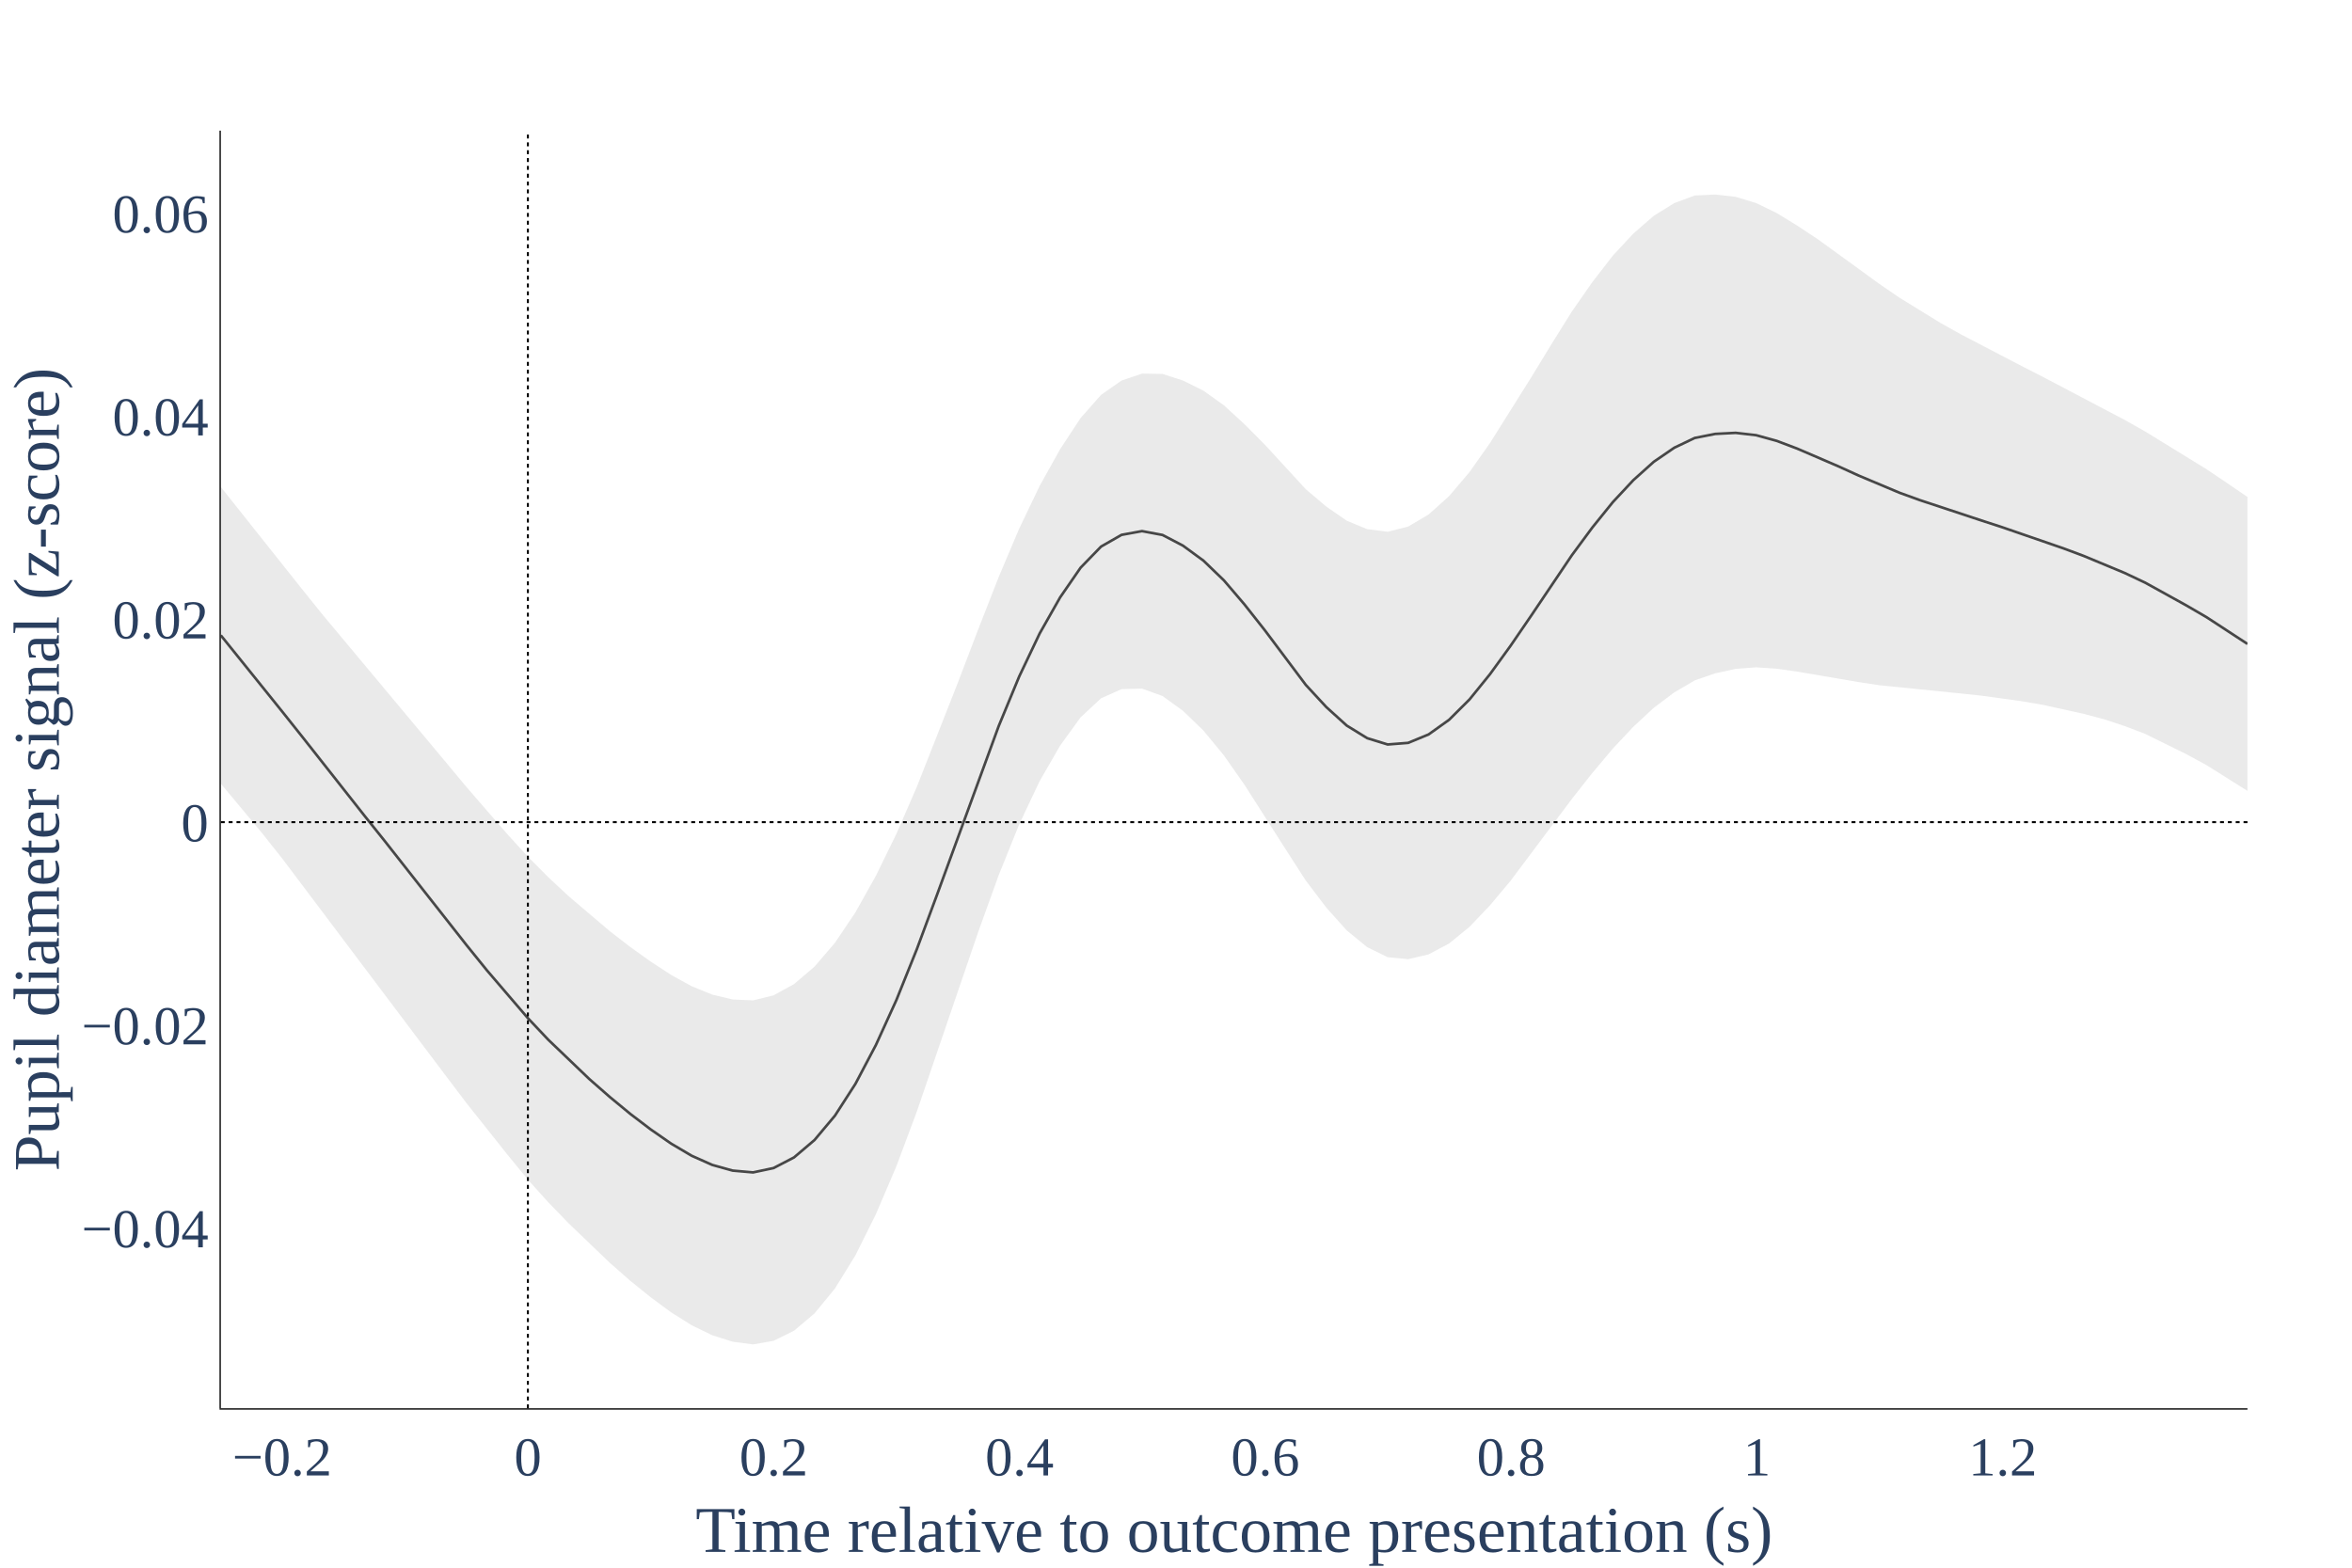
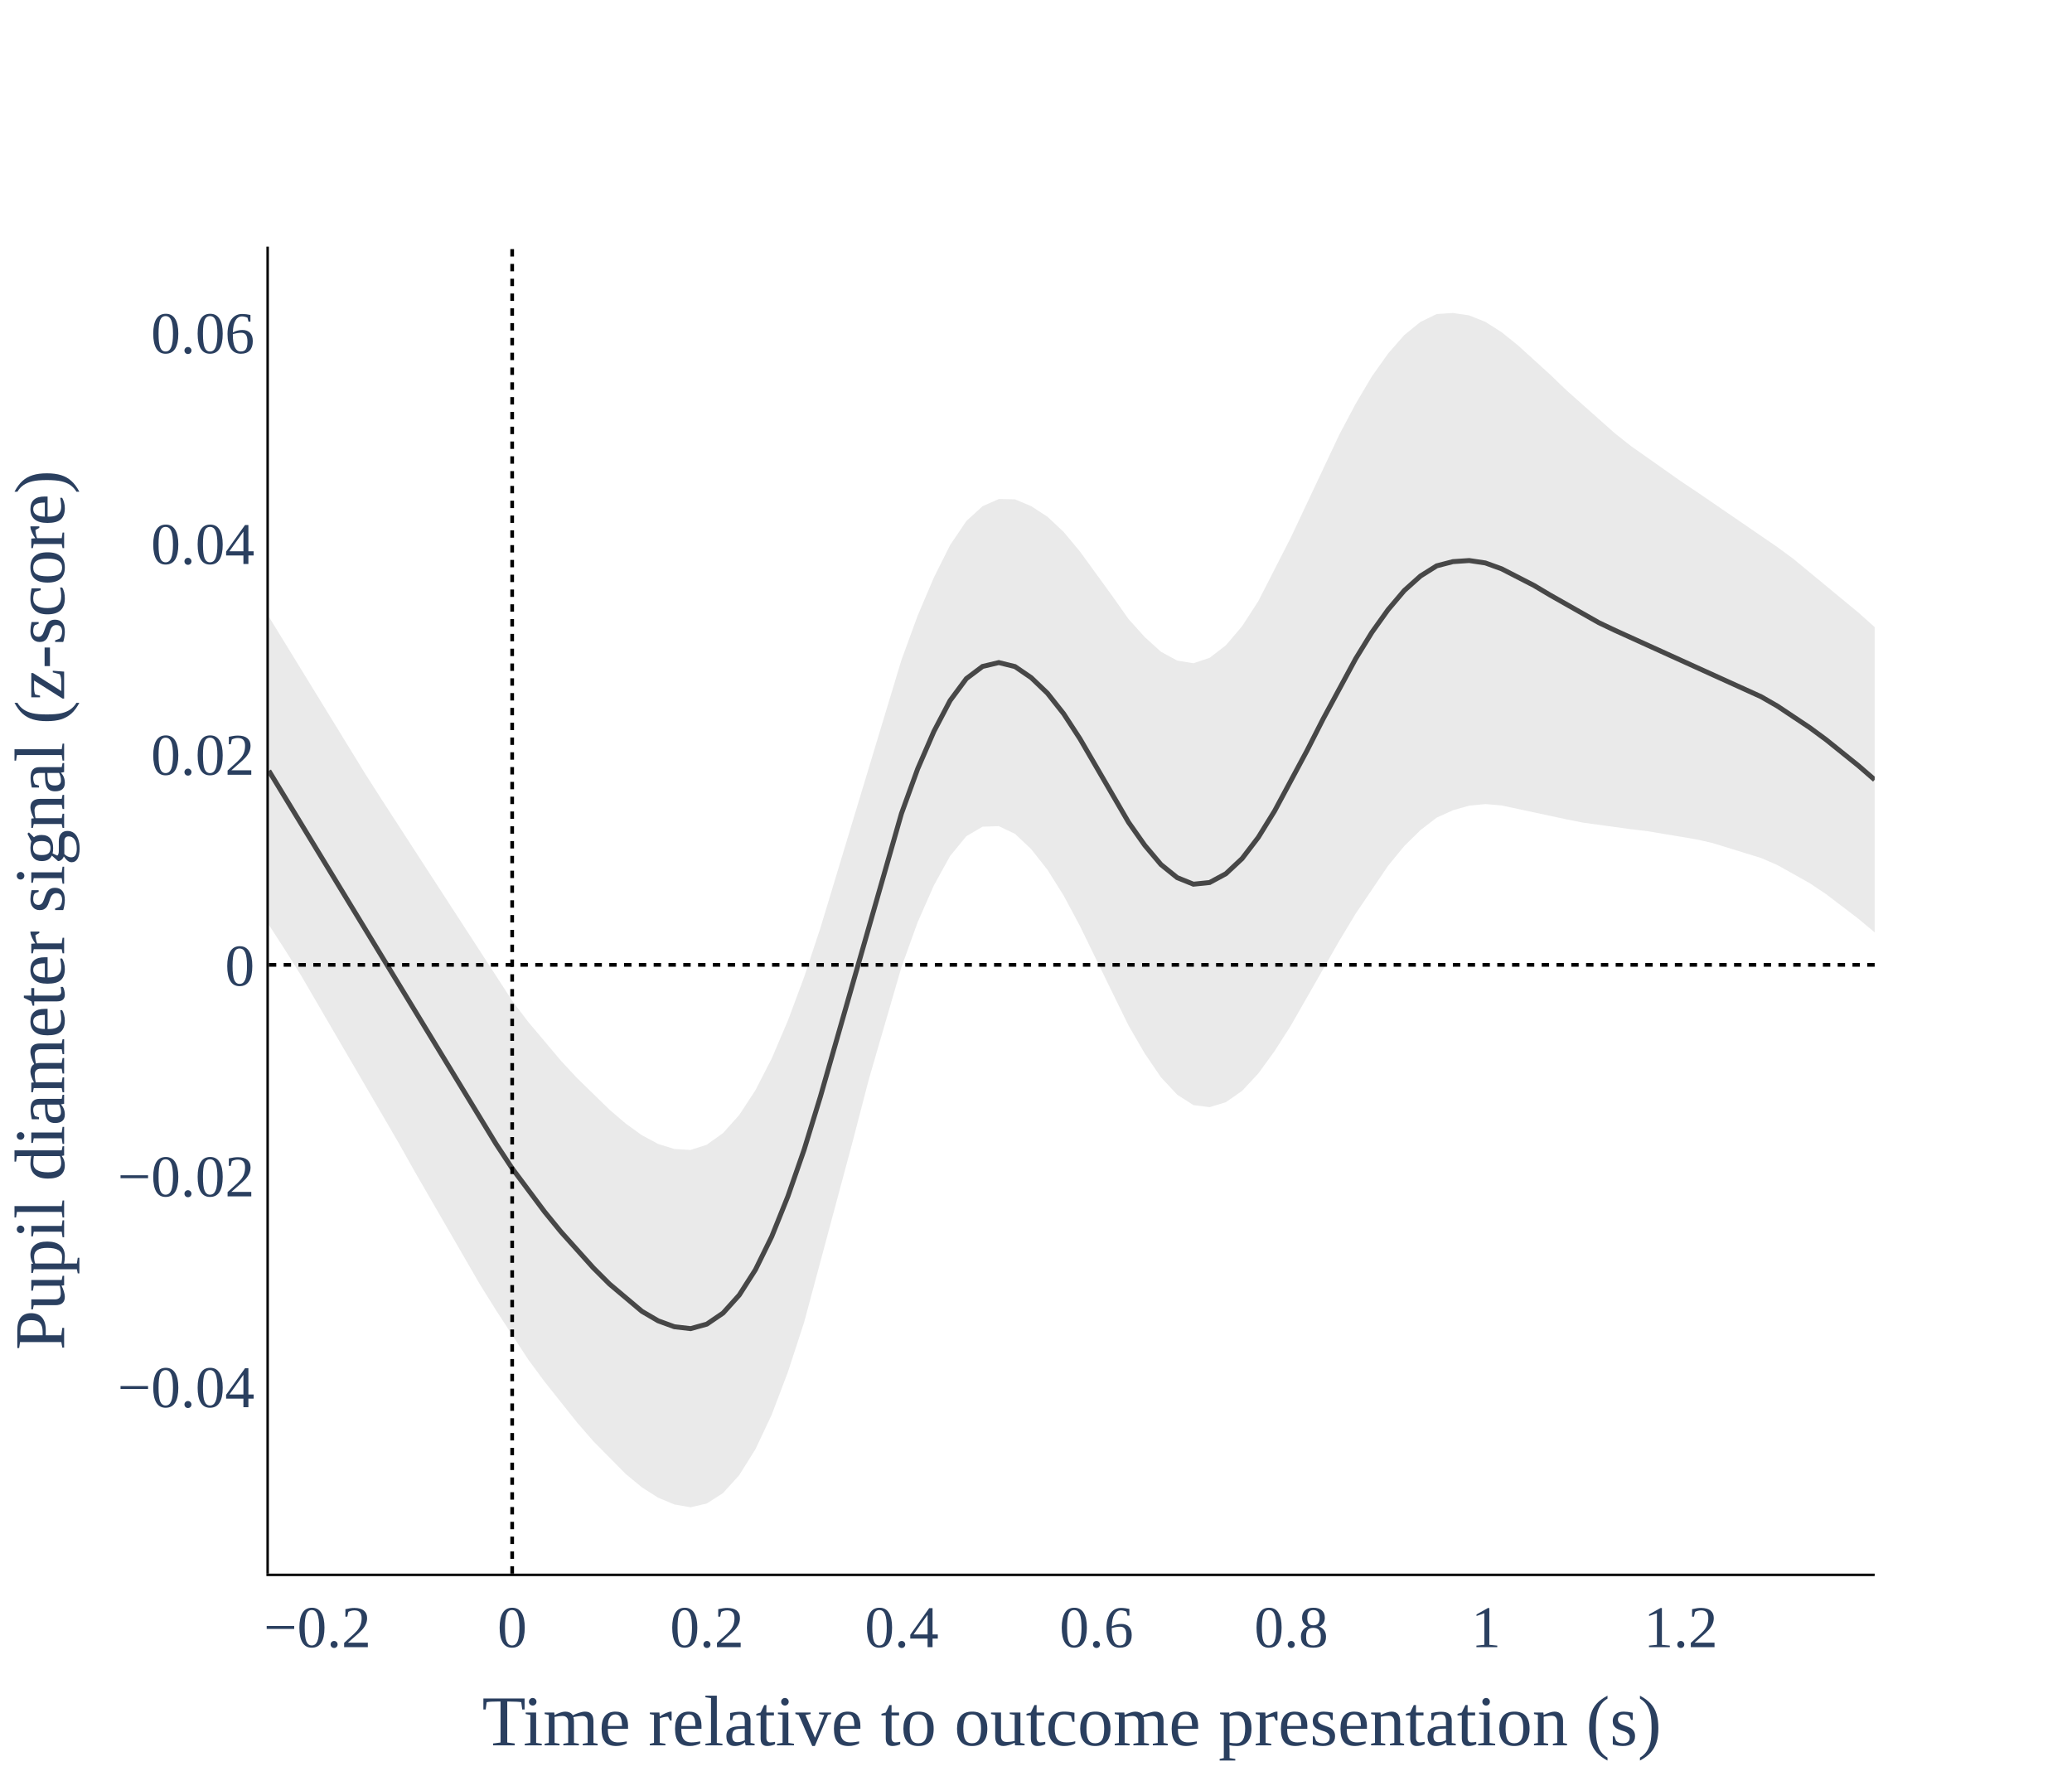
- <svg xmlns="http://www.w3.org/2000/svg" class="main-svg" width="1800" height="1200" style="" viewBox="0 0 1800 1200">
-   <rect x="0" y="0" width="1800" height="1200" style="fill: rgb(255, 255, 255); fill-opacity: 1;" />
-   <defs id="defs-8982ca">
+ <svg xmlns="http://www.w3.org/2000/svg" class="main-svg" width="2625" height="2250" style="" viewBox="0 0 840 720">
+   <rect x="0" y="0" width="840" height="720" style="fill: rgb(255, 255, 255); fill-opacity: 1;" />
+   <defs id="defs-e27d46">
    <g class="clips">
-       <clipPath id="clip8982caxyplot" class="plotclip">
-         <rect width="1551" height="978" />
+       <clipPath id="clipe27d46xyplot" class="plotclip">
+         <rect width="651" height="538" />
      </clipPath>
-       <clipPath class="axesclip" id="clip8982cax">
-         <rect x="169" y="0" width="1551" height="1200" />
+       <clipPath class="axesclip" id="clipe27d46x">
+         <rect x="109" y="0" width="651" height="720" />
      </clipPath>
-       <clipPath class="axesclip" id="clip8982cay">
-         <rect x="0" y="100" width="1800" height="978" />
+       <clipPath class="axesclip" id="clipe27d46y">
+         <rect x="0" y="100" width="840" height="538" />
      </clipPath>
-       <clipPath class="axesclip" id="clip8982caxy">
-         <rect x="169" y="100" width="1551" height="978" />
+       <clipPath class="axesclip" id="clipe27d46xy">
+         <rect x="109" y="100" width="651" height="538" />
      </clipPath>
    </g>
    <g class="gradients" />
    <g class="patterns" />
  </defs>
  <g class="bglayer">
-     <rect class="bg" x="169" y="100" width="1551" height="978" style="fill: rgb(255, 255, 255); fill-opacity: 1; stroke-width: 0;" />
+     <rect class="bg" x="109" y="100" width="651" height="538" style="fill: rgb(255, 255, 255); fill-opacity: 1; stroke-width: 0;" />
  </g>
  <g class="layer-below">
    <g class="imagelayer" />
    <g class="shapelayer" />
  </g>
  <g class="cartesianlayer">
    <g class="subplot xy">
      <g class="layer-subplot">
        <g class="shapelayer" />
        <g class="imagelayer" />
      </g>
      <g class="minor-gridlayer">
        <g class="x" />
        <g class="y" />
      </g>
      <g class="gridlayer">
        <g class="x">
-           <path class="xgrid crisp" transform="translate(215.88,0)" d="M0,100v978" style="stroke: rgb(255, 255, 255); stroke-opacity: 1; stroke-width: 1px;" />
-           <path class="xgrid crisp" transform="translate(592.12,0)" d="M0,100v978" style="stroke: rgb(255, 255, 255); stroke-opacity: 1; stroke-width: 1px;" />
-           <path class="xgrid crisp" transform="translate(780.24,0)" d="M0,100v978" style="stroke: rgb(255, 255, 255); stroke-opacity: 1; stroke-width: 1px;" />
-           <path class="xgrid crisp" transform="translate(968.36,0)" d="M0,100v978" style="stroke: rgb(255, 255, 255); stroke-opacity: 1; stroke-width: 1px;" />
-           <path class="xgrid crisp" transform="translate(1156.48,0)" d="M0,100v978" style="stroke: rgb(255, 255, 255); stroke-opacity: 1; stroke-width: 1px;" />
-           <path class="xgrid crisp" transform="translate(1344.6,0)" d="M0,100v978" style="stroke: rgb(255, 255, 255); stroke-opacity: 1; stroke-width: 1px;" />
-           <path class="xgrid crisp" transform="translate(1532.73,0)" d="M0,100v978" style="stroke: rgb(255, 255, 255); stroke-opacity: 1; stroke-width: 1px;" />
+           <path class="xgrid crisp" transform="translate(128.68,0)" d="M0,100v538" style="stroke: rgb(255, 255, 255); stroke-opacity: 1; stroke-width: 1px;" />
+           <path class="xgrid crisp" transform="translate(286.6,0)" d="M0,100v538" style="stroke: rgb(255, 255, 255); stroke-opacity: 1; stroke-width: 1px;" />
+           <path class="xgrid crisp" transform="translate(365.56,0)" d="M0,100v538" style="stroke: rgb(255, 255, 255); stroke-opacity: 1; stroke-width: 1px;" />
+           <path class="xgrid crisp" transform="translate(444.52,0)" d="M0,100v538" style="stroke: rgb(255, 255, 255); stroke-opacity: 1; stroke-width: 1px;" />
+           <path class="xgrid crisp" transform="translate(523.48,0)" d="M0,100v538" style="stroke: rgb(255, 255, 255); stroke-opacity: 1; stroke-width: 1px;" />
+           <path class="xgrid crisp" transform="translate(602.44,0)" d="M0,100v538" style="stroke: rgb(255, 255, 255); stroke-opacity: 1; stroke-width: 1px;" />
+           <path class="xgrid crisp" transform="translate(681.4,0)" d="M0,100v538" style="stroke: rgb(255, 255, 255); stroke-opacity: 1; stroke-width: 1px;" />
        </g>
        <g class="y">
-           <path class="ygrid crisp" transform="translate(0,940.05)" d="M169,0h1551" style="stroke: rgb(255, 255, 255); stroke-opacity: 1; stroke-width: 1px;" />
-           <path class="ygrid crisp" transform="translate(0,784.69)" d="M169,0h1551" style="stroke: rgb(255, 255, 255); stroke-opacity: 1; stroke-width: 1px;" />
-           <path class="ygrid crisp" transform="translate(0,473.97)" d="M169,0h1551" style="stroke: rgb(255, 255, 255); stroke-opacity: 1; stroke-width: 1px;" />
-           <path class="ygrid crisp" transform="translate(0,318.61)" d="M169,0h1551" style="stroke: rgb(255, 255, 255); stroke-opacity: 1; stroke-width: 1px;" />
-           <path class="ygrid crisp" transform="translate(0,163.25)" d="M169,0h1551" style="stroke: rgb(255, 255, 255); stroke-opacity: 1; stroke-width: 1px;" />
+           <path class="ygrid crisp" transform="translate(0,562.12)" d="M109,0h651" style="stroke: rgb(255, 255, 255); stroke-opacity: 1; stroke-width: 1px;" />
+           <path class="ygrid crisp" transform="translate(0,476.65)" d="M109,0h651" style="stroke: rgb(255, 255, 255); stroke-opacity: 1; stroke-width: 1px;" />
+           <path class="ygrid crisp" transform="translate(0,305.72)" d="M109,0h651" style="stroke: rgb(255, 255, 255); stroke-opacity: 1; stroke-width: 1px;" />
+           <path class="ygrid crisp" transform="translate(0,220.26)" d="M109,0h651" style="stroke: rgb(255, 255, 255); stroke-opacity: 1; stroke-width: 1px;" />
+           <path class="ygrid crisp" transform="translate(0,134.79)" d="M109,0h651" style="stroke: rgb(255, 255, 255); stroke-opacity: 1; stroke-width: 1px;" />
        </g>
      </g>
      <g class="zerolinelayer">
-         <path class="xzl zl crisp" transform="translate(404,0)" d="M0,100v978" style="stroke: rgb(255, 255, 255); stroke-opacity: 1; stroke-width: 2px;" />
-         <path class="yzl zl crisp" transform="translate(0,629.33)" d="M169,0h1551" style="stroke: rgb(255, 255, 255); stroke-opacity: 1; stroke-width: 2px;" />
+         <path class="xzl zl crisp" transform="translate(207.64,0)" d="M0,100v538" style="stroke: rgb(255, 255, 255); stroke-opacity: 1; stroke-width: 2px;" />
+         <path class="yzl zl crisp" transform="translate(0,391.19)" d="M109,0h651" style="stroke: rgb(255, 255, 255); stroke-opacity: 1; stroke-width: 2px;" />
      </g>
      <g class="layer-between">
        <g class="shapelayer" />
        <g class="imagelayer" />
      </g>
      <path class="xlines-below" />
      <path class="ylines-below" />
      <g class="overlines-below" />
      <g class="xaxislayer-below" />
      <g class="yaxislayer-below" />
      <g class="overaxes-below" />
      <g class="overplot">
-         <g class="xy" transform="translate(169,100)" clip-path="url(#clip8982caxyplot)">
+         <g class="xy" transform="translate(109,100)" clip-path="url(#clipe27d46xyplot)">
          <g class="scatterlayer mlayer">
-             <g class="trace scatter tracee3dfab" style="stroke-miterlimit: 2; opacity: 1;">
+             <g class="trace scatter trace56a081" style="stroke-miterlimit: 2; opacity: 1;">
              <g class="fills" />
              <g class="errorbars" />
              <g class="lines">
-                 <path class="js-line" d="M0,386.31L47,444.71L62.67,464.41L109.67,524.07L125.33,543.64L188,623.4L203.67,642.79L235,679.36L250.67,695.95L282,725.95L297.67,739.69L313.33,752.61L329,764.54L344.67,775.42L360.33,784.67L376,791.67L391.67,796.04L407.33,797.43L423,794.1L438.67,785.96L454.33,772.67L470,753.98L485.67,729.63L501.33,699.9L517,665.52L532.67,626.53L548.33,584.31L595.33,455.74L611,417.83L626.67,384.88L642.33,357.26L658,334.53L673.67,318.37L689.33,309.41L705,306.55L720.67,309.49L736.33,317.67L752,329.15L767.67,344.25L783.33,362.6L799,382.47L830.33,424.26L846,441.21L861.67,455.4L877.33,465.04L893,469.87L908.67,468.64L924.33,462.17L940,450.98L955.67,435.35L971.33,416.01L987,394.39L1002.67,371.49L1034,324.95L1049.67,303.74L1065.33,284.33L1081,267.55L1096.67,253.46L1112.33,242.73L1128,235.24L1143.67,232.14L1159.33,231.33L1175,233.13L1190.67,237.45L1206.33,243.36L1237.67,256.84L1253.33,263.98L1284.67,277.17L1300.33,282.85L1347.33,298.39L1363,303.48L1410,319.69L1425.67,325.54L1457,338.58L1472.67,345.99L1504,363.31L1519.67,372.43L1551,392.9" style="vector-effect: none; fill: none; stroke: rgb(0, 0, 0); stroke-opacity: 0.8; stroke-width: 2px; opacity: 1;" />
+                 <path class="js-line" d="M0,212.51L32.88,266.55L39.45,277.34L92.06,363.73L98.64,373.71L111.79,391.31L118.36,399.35L131.52,414.02L138.09,420.58L151.24,431.65L157.82,435.5L164.39,437.9L170.97,438.67L177.55,436.84L184.12,432.36L190.7,425.05L197.27,414.76L203.85,401.37L210.42,385.02L217,366.11L223.58,344.65L256.45,229.85L263.03,211.72L269.61,196.53L276.18,184.02L282.76,175.14L289.33,170.2L295.91,168.63L302.48,170.25L309.06,174.75L315.64,181.06L322.21,189.37L328.79,199.47L348.52,233.38L355.09,242.71L361.67,250.52L368.24,255.82L374.82,258.48L381.39,257.8L387.97,254.24L394.55,248.09L401.12,239.49L407.7,228.85L420.85,204.36L427.42,191.45L440.58,167.09L447.15,156.41L453.73,147.18L460.3,139.43L466.88,133.53L473.45,129.41L480.03,127.7L486.61,127.26L493.18,128.24L499.76,130.62L512.91,137.38L519.48,141.29L539.21,152.47L545.79,155.6L604.97,182.47L611.55,186.25L624.7,195.02L631.27,199.86L644.42,210.44L651,216.14" style="vector-effect: none; fill: none; stroke: rgb(0, 0, 0); stroke-opacity: 0.8; stroke-width: 2px; opacity: 1;" />
              </g>
              <g class="points" />
              <g class="text" />
            </g>
-             <g class="trace scatter trace95e91d" style="stroke-miterlimit: 2; opacity: 1;">
+             <g class="trace scatter trace14bcf4" style="stroke-miterlimit: 2; opacity: 1;">
              <g class="fills">
                <g>
-                   <path class="js-fill" d="M0,272.77L62.67,351.6L78.33,371.05L172.33,483.59L188,502.43L219.33,538.59L235,555.75L250.67,571.53L266.33,586.13L297.67,612.76L313.33,624.87L329,636.06L344.67,646.29L360.33,654.92L376,661.31L391.67,665.04L407.33,665.75L423,661.88L438.67,653.3L454.33,639.95L470,621.67L485.67,598.36L501.33,570.39L517,538.32L532.67,502.24L564,422.72L579.67,381.64L595.33,341.63L611,304.64L626.67,271.91L642.33,243.81L658,219.98L673.67,202.24L689.33,191.3L705,185.99L720.67,186.22L736.33,191.28L752,199.05L767.67,210.25L783.33,224.62L799,240.38L830.33,274.48L846,287.75L861.67,298.59L877.33,305.06L893,307.05L908.67,303.06L924.33,293.81L940,279.76L955.67,261.29L971.33,239.07L1002.67,189.15L1018.33,163.48L1034,138.4L1049.67,115.87L1065.33,95.67L1081,78.8L1096.67,65.16L1112.33,55.47L1128,49.66L1143.67,48.9L1159.33,50.67L1175,55.44L1190.67,63.04L1206.33,72.65L1222,83L1237.67,94.36L1269,117.13L1284.67,127.86L1316,147.16L1331.67,155.92L1378.67,180.44L1394.33,188.43L1457,221.41L1472.67,230.24L1519.67,259.18L1535.33,269.71L1551,280.41L1551,505.4L1519.67,485.68L1504,477.17L1472.67,461.74L1457,455.75L1441.33,450.59L1425.67,446.42L1394.33,439.52L1378.67,436.82L1347.33,432.49L1331.67,430.83L1269,424.48L1253.33,422.09L1206.33,414.08L1190.67,411.85L1175,410.81L1159.33,412L1143.67,415.38L1128,420.82L1112.33,429.99L1096.67,441.76L1081,456.3L1065.33,472.99L1049.67,491.62L1034,511.49L987,574.26L971.33,592.95L955.67,609.4L940,622.21L924.33,630.53L908.67,634.21L893,632.69L877.33,625.02L861.67,612.21L846,594.68L830.33,574.03L814.67,549.69L783.33,500.59L767.67,478.25L752,459.24L736.33,444.07L720.67,432.76L705,427.1L689.33,427.51L673.67,434.5L658,449.07L642.33,470.71L626.67,497.85L611,531.02L595.33,569.85L579.67,613.24L532.67,750.82L517,792.73L501.33,829.41L485.67,860.9L470,886.28L454.33,905.39L438.67,918.61L423,926.33L407.33,929.1L391.67,927.03L376,922.03L360.33,914.42L344.67,904.56L329,893.02L313.33,880.36L297.67,866.61L266.33,836.55L250.67,820.37L235,802.96L219.33,783.8L188,744.37L172.33,723.66L47,557.17L31.33,537.44L0,499.85Z" style="fill: rgb(150, 150, 150); fill-opacity: 0.2; stroke-width: 0;" />
+                   <path class="js-fill" d="M0,150.05L39.45,214.35L46.03,224.62L98.64,305.72L105.21,314.4L118.36,329.99L124.94,337.08L138.09,349.9L144.67,355.53L151.24,360.27L157.82,363.79L164.39,365.84L170.97,366.23L177.55,364.1L184.12,359.38L190.7,352.04L197.27,341.98L203.85,329.16L210.42,313.77L217,296.13L223.58,276.28L256.45,167.58L263.03,149.58L269.61,134.12L276.18,121.01L282.76,111.25L289.33,105.24L295.91,102.32L302.48,102.44L309.06,105.22L315.64,109.5L322.21,115.66L328.79,123.56L341.94,141.66L348.52,150.99L355.09,158.29L361.67,164.25L368.24,167.82L374.82,168.91L381.39,166.71L387.97,161.62L394.55,153.89L401.12,143.74L414.27,118.01L420.85,104.05L434,76.14L440.58,63.74L447.15,52.63L453.73,43.35L460.3,35.85L466.88,30.51L473.45,27.32L480.03,26.9L486.61,27.87L493.18,30.5L499.76,34.68L506.33,39.97L519.48,51.91L526.06,58.24L545.79,75.78L552.36,80.96L572.09,94.87L578.67,99.26L611.55,121.8L618.12,126.65L644.42,148.37L651,154.25L651,278.02L644.42,272.51L631.27,262.49L624.7,258.09L611.55,250.71L604.97,247.87L585.24,241.78L578.67,240.3L558.94,237L552.36,236.21L532.64,233.51L526.06,232.19L499.76,226.56L493.18,225.99L486.61,226.64L480.03,228.5L473.45,231.49L466.88,236.54L460.3,243.01L453.73,251.01L440.58,270.44L434,281.37L414.27,315.9L407.7,326.18L401.12,335.23L394.55,342.28L387.97,346.86L381.39,348.88L374.82,348.04L368.24,343.82L361.67,336.78L355.09,327.13L348.52,315.78L341.94,302.38L328.79,275.38L322.21,263.09L315.64,252.63L309.06,244.28L302.48,238.06L295.91,234.95L289.33,235.17L282.76,239.02L276.18,247.04L269.61,258.94L263.03,273.87L256.45,292.12L243.3,337.34L236.73,362.59L217,436.08L210.42,456.26L203.85,473.58L197.27,487.55L190.7,498.06L184.12,505.33L177.55,509.57L170.97,511.1L164.39,509.96L157.82,507.21L151.24,503.02L144.67,497.6L131.52,484.29L124.94,476.72L111.79,460.19L105.21,451.29L92.06,431.17L85.48,420.6L59.18,375.08L52.61,363.38L13.15,295.65L6.58,285.15L0,274.97Z" style="fill: rgb(150, 150, 150); fill-opacity: 0.2; stroke-width: 0;" />
                </g>
              </g>
              <g class="errorbars" />
              <g class="lines">
-                 <path class="js-line" d="M0,272.77L62.67,351.6L78.33,371.05L172.33,483.59L188,502.43L219.33,538.59L235,555.75L250.67,571.53L266.33,586.13L297.67,612.76L313.33,624.87L329,636.06L344.67,646.29L360.33,654.92L376,661.31L391.67,665.04L407.33,665.75L423,661.88L438.67,653.3L454.33,639.95L470,621.67L485.67,598.36L501.33,570.39L517,538.32L532.67,502.24L564,422.72L579.67,381.64L595.33,341.63L611,304.64L626.67,271.91L642.33,243.81L658,219.98L673.67,202.24L689.33,191.3L705,185.99L720.67,186.22L736.33,191.28L752,199.05L767.67,210.25L783.33,224.62L799,240.38L830.33,274.48L846,287.75L861.67,298.59L877.33,305.06L893,307.05L908.67,303.06L924.33,293.81L940,279.76L955.67,261.29L971.33,239.07L1002.67,189.15L1018.33,163.48L1034,138.4L1049.67,115.87L1065.33,95.67L1081,78.8L1096.67,65.16L1112.33,55.47L1128,49.66L1143.67,48.9L1159.33,50.67L1175,55.44L1190.67,63.04L1206.33,72.65L1222,83L1237.67,94.36L1269,117.13L1284.67,127.86L1316,147.16L1331.67,155.92L1378.67,180.44L1394.33,188.43L1457,221.41L1472.67,230.24L1519.67,259.18L1535.33,269.71L1551,280.41L1551,505.4L1519.67,485.68L1504,477.17L1472.67,461.74L1457,455.75L1441.33,450.59L1425.67,446.42L1394.33,439.52L1378.67,436.82L1347.33,432.49L1331.67,430.83L1269,424.48L1253.33,422.09L1206.33,414.08L1190.67,411.85L1175,410.81L1159.33,412L1143.67,415.38L1128,420.82L1112.33,429.99L1096.67,441.76L1081,456.3L1065.33,472.99L1049.67,491.62L1034,511.49L987,574.26L971.33,592.95L955.67,609.4L940,622.21L924.33,630.53L908.67,634.21L893,632.69L877.33,625.02L861.67,612.21L846,594.68L830.33,574.03L814.67,549.69L783.33,500.59L767.67,478.25L752,459.24L736.33,444.07L720.67,432.76L705,427.1L689.33,427.51L673.67,434.5L658,449.07L642.33,470.71L626.67,497.85L611,531.02L595.33,569.85L579.67,613.24L532.67,750.82L517,792.73L501.33,829.41L485.67,860.9L470,886.28L454.33,905.39L438.67,918.61L423,926.33L407.33,929.1L391.67,927.03L376,922.03L360.33,914.42L344.67,904.56L329,893.02L313.33,880.36L297.67,866.61L266.33,836.55L250.67,820.37L235,802.96L219.33,783.8L188,744.37L172.33,723.66L47,557.17L31.33,537.44L0,499.85" style="vector-effect: none; fill: none; stroke: rgb(255, 255, 255); stroke-opacity: 0; stroke-width: 2px; opacity: 1;" />
+                 <path class="js-line" d="M0,150.05L39.45,214.35L46.03,224.62L98.64,305.72L105.21,314.4L118.36,329.99L124.94,337.08L138.09,349.9L144.67,355.53L151.24,360.27L157.82,363.79L164.39,365.84L170.97,366.23L177.55,364.1L184.12,359.38L190.7,352.04L197.27,341.98L203.85,329.16L210.42,313.77L217,296.13L223.58,276.28L256.45,167.58L263.03,149.58L269.61,134.12L276.18,121.01L282.76,111.25L289.33,105.24L295.91,102.32L302.48,102.44L309.06,105.22L315.64,109.5L322.21,115.66L328.79,123.56L341.94,141.66L348.52,150.99L355.09,158.29L361.67,164.25L368.24,167.82L374.82,168.91L381.39,166.71L387.97,161.62L394.55,153.89L401.12,143.74L414.27,118.01L420.85,104.05L434,76.14L440.58,63.74L447.15,52.63L453.73,43.35L460.3,35.85L466.88,30.51L473.45,27.32L480.03,26.9L486.61,27.87L493.18,30.5L499.76,34.68L506.33,39.97L519.48,51.91L526.06,58.24L545.79,75.78L552.36,80.96L572.09,94.87L578.67,99.26L611.55,121.8L618.12,126.65L644.42,148.37L651,154.25L651,278.02L644.42,272.51L631.27,262.49L624.7,258.09L611.55,250.71L604.97,247.87L585.24,241.78L578.67,240.3L558.94,237L552.36,236.21L532.64,233.51L526.06,232.19L499.76,226.56L493.18,225.99L486.61,226.64L480.03,228.5L473.45,231.49L466.88,236.54L460.3,243.01L453.73,251.01L440.58,270.44L434,281.37L414.27,315.9L407.7,326.18L401.12,335.23L394.55,342.28L387.97,346.86L381.39,348.88L374.82,348.04L368.24,343.82L361.67,336.78L355.09,327.13L348.52,315.78L341.94,302.38L328.79,275.38L322.21,263.09L315.64,252.63L309.06,244.28L302.48,238.06L295.91,234.95L289.33,235.17L282.76,239.02L276.18,247.04L269.61,258.94L263.03,273.87L256.45,292.12L243.3,337.34L236.73,362.59L217,436.08L210.42,456.26L203.85,473.58L197.27,487.55L190.7,498.06L184.12,505.33L177.55,509.57L170.97,511.1L164.39,509.96L157.82,507.21L151.24,503.02L144.67,497.6L131.52,484.29L124.94,476.72L111.79,460.19L105.21,451.29L92.06,431.17L85.48,420.6L59.18,375.08L52.61,363.38L13.15,295.65L6.58,285.15L0,274.97" style="vector-effect: none; fill: none; stroke: rgb(255, 255, 255); stroke-opacity: 0; stroke-width: 2px; opacity: 1;" />
              </g>
              <g class="points" />
              <g class="text" />
            </g>
          </g>
        </g>
      </g>
-       <path class="xlines-above crisp" d="M168,1078.5H1720" style="fill: none; stroke-width: 1px; stroke: rgb(0, 0, 0); stroke-opacity: 1;" />
-       <path class="ylines-above crisp" d="M168.5,100V1078" style="fill: none; stroke-width: 1px; stroke: rgb(0, 0, 0); stroke-opacity: 1;" />
+       <path class="xlines-above crisp" d="M108,638.5H760" style="fill: none; stroke-width: 1px; stroke: rgb(0, 0, 0); stroke-opacity: 1;" />
+       <path class="ylines-above crisp" d="M108.5,100V638" style="fill: none; stroke-width: 1px; stroke: rgb(0, 0, 0); stroke-opacity: 1;" />
      <g class="overlines-above" />
      <g class="xaxislayer-above">
        <g class="xtick">
-           <text text-anchor="middle" x="0" y="1129.4" transform="translate(215.88,0)" style="font-family: 'Times New Roman'; font-size: 42px; fill: rgb(42, 63, 95); fill-opacity: 1; white-space: pre; opacity: 1;">−0.2</text>
+           <text text-anchor="middle" x="0" y="667.8" transform="translate(128.68,0)" style="font-family: 'Times New Roman'; font-size: 24px; fill: rgb(42, 63, 95); fill-opacity: 1; white-space: pre; opacity: 1;">−0.2</text>
        </g>
        <g class="xtick">
-           <text text-anchor="middle" x="0" y="1129.4" style="font-family: 'Times New Roman'; font-size: 42px; fill: rgb(42, 63, 95); fill-opacity: 1; white-space: pre; opacity: 1;" transform="translate(404,0)">0</text>
+           <text text-anchor="middle" x="0" y="667.8" style="font-family: 'Times New Roman'; font-size: 24px; fill: rgb(42, 63, 95); fill-opacity: 1; white-space: pre; opacity: 1;" transform="translate(207.64,0)">0</text>
        </g>
        <g class="xtick">
-           <text text-anchor="middle" x="0" y="1129.4" style="font-family: 'Times New Roman'; font-size: 42px; fill: rgb(42, 63, 95); fill-opacity: 1; white-space: pre; opacity: 1;" transform="translate(592.12,0)">0.2</text>
+           <text text-anchor="middle" x="0" y="667.8" style="font-family: 'Times New Roman'; font-size: 24px; fill: rgb(42, 63, 95); fill-opacity: 1; white-space: pre; opacity: 1;" transform="translate(286.6,0)">0.2</text>
        </g>
        <g class="xtick">
-           <text text-anchor="middle" x="0" y="1129.4" style="font-family: 'Times New Roman'; font-size: 42px; fill: rgb(42, 63, 95); fill-opacity: 1; white-space: pre; opacity: 1;" transform="translate(780.24,0)">0.4</text>
+           <text text-anchor="middle" x="0" y="667.8" style="font-family: 'Times New Roman'; font-size: 24px; fill: rgb(42, 63, 95); fill-opacity: 1; white-space: pre; opacity: 1;" transform="translate(365.56,0)">0.4</text>
        </g>
        <g class="xtick">
-           <text text-anchor="middle" x="0" y="1129.4" style="font-family: 'Times New Roman'; font-size: 42px; fill: rgb(42, 63, 95); fill-opacity: 1; white-space: pre; opacity: 1;" transform="translate(968.36,0)">0.6</text>
+           <text text-anchor="middle" x="0" y="667.8" style="font-family: 'Times New Roman'; font-size: 24px; fill: rgb(42, 63, 95); fill-opacity: 1; white-space: pre; opacity: 1;" transform="translate(444.52,0)">0.6</text>
        </g>
        <g class="xtick">
-           <text text-anchor="middle" x="0" y="1129.4" style="font-family: 'Times New Roman'; font-size: 42px; fill: rgb(42, 63, 95); fill-opacity: 1; white-space: pre; opacity: 1;" transform="translate(1156.48,0)">0.8</text>
+           <text text-anchor="middle" x="0" y="667.8" style="font-family: 'Times New Roman'; font-size: 24px; fill: rgb(42, 63, 95); fill-opacity: 1; white-space: pre; opacity: 1;" transform="translate(523.48,0)">0.8</text>
        </g>
        <g class="xtick">
-           <text text-anchor="middle" x="0" y="1129.4" style="font-family: 'Times New Roman'; font-size: 42px; fill: rgb(42, 63, 95); fill-opacity: 1; white-space: pre; opacity: 1;" transform="translate(1344.6,0)">1</text>
+           <text text-anchor="middle" x="0" y="667.8" style="font-family: 'Times New Roman'; font-size: 24px; fill: rgb(42, 63, 95); fill-opacity: 1; white-space: pre; opacity: 1;" transform="translate(602.44,0)">1</text>
        </g>
        <g class="xtick">
-           <text text-anchor="middle" x="0" y="1129.4" style="font-family: 'Times New Roman'; font-size: 42px; fill: rgb(42, 63, 95); fill-opacity: 1; white-space: pre; opacity: 1;" transform="translate(1532.73,0)">1.2</text>
+           <text text-anchor="middle" x="0" y="667.8" style="font-family: 'Times New Roman'; font-size: 24px; fill: rgb(42, 63, 95); fill-opacity: 1; white-space: pre; opacity: 1;" transform="translate(681.4,0)">1.2</text>
        </g>
      </g>
      <g class="yaxislayer-above">
        <g class="ytick">
-           <text text-anchor="end" x="159.6" y="14.7" transform="translate(0,940.05)" style="font-family: 'Times New Roman'; font-size: 42px; fill: rgb(42, 63, 95); fill-opacity: 1; white-space: pre; opacity: 1;">−0.04</text>
+           <text text-anchor="end" x="103.2" y="8.4" transform="translate(0,562.12)" style="font-family: 'Times New Roman'; font-size: 24px; fill: rgb(42, 63, 95); fill-opacity: 1; white-space: pre; opacity: 1;">−0.04</text>
        </g>
        <g class="ytick">
-           <text text-anchor="end" x="159.6" y="14.7" style="font-family: 'Times New Roman'; font-size: 42px; fill: rgb(42, 63, 95); fill-opacity: 1; white-space: pre; opacity: 1;" transform="translate(0,784.69)">−0.02</text>
+           <text text-anchor="end" x="103.2" y="8.4" style="font-family: 'Times New Roman'; font-size: 24px; fill: rgb(42, 63, 95); fill-opacity: 1; white-space: pre; opacity: 1;" transform="translate(0,476.65)">−0.02</text>
        </g>
        <g class="ytick">
-           <text text-anchor="end" x="159.6" y="14.7" style="font-family: 'Times New Roman'; font-size: 42px; fill: rgb(42, 63, 95); fill-opacity: 1; white-space: pre; opacity: 1;" transform="translate(0,629.33)">0</text>
+           <text text-anchor="end" x="103.2" y="8.4" style="font-family: 'Times New Roman'; font-size: 24px; fill: rgb(42, 63, 95); fill-opacity: 1; white-space: pre; opacity: 1;" transform="translate(0,391.19)">0</text>
        </g>
        <g class="ytick">
-           <text text-anchor="end" x="159.6" y="14.7" style="font-family: 'Times New Roman'; font-size: 42px; fill: rgb(42, 63, 95); fill-opacity: 1; white-space: pre; opacity: 1;" transform="translate(0,473.97)">0.02</text>
+           <text text-anchor="end" x="103.2" y="8.4" style="font-family: 'Times New Roman'; font-size: 24px; fill: rgb(42, 63, 95); fill-opacity: 1; white-space: pre; opacity: 1;" transform="translate(0,305.72)">0.02</text>
        </g>
        <g class="ytick">
-           <text text-anchor="end" x="159.6" y="14.7" style="font-family: 'Times New Roman'; font-size: 42px; fill: rgb(42, 63, 95); fill-opacity: 1; white-space: pre; opacity: 1;" transform="translate(0,318.61)">0.04</text>
+           <text text-anchor="end" x="103.2" y="8.4" style="font-family: 'Times New Roman'; font-size: 24px; fill: rgb(42, 63, 95); fill-opacity: 1; white-space: pre; opacity: 1;" transform="translate(0,220.26)">0.04</text>
        </g>
        <g class="ytick">
-           <text text-anchor="end" x="159.6" y="14.7" style="font-family: 'Times New Roman'; font-size: 42px; fill: rgb(42, 63, 95); fill-opacity: 1; white-space: pre; opacity: 1;" transform="translate(0,163.25)">0.06</text>
+           <text text-anchor="end" x="103.2" y="8.4" style="font-family: 'Times New Roman'; font-size: 24px; fill: rgb(42, 63, 95); fill-opacity: 1; white-space: pre; opacity: 1;" transform="translate(0,134.79)">0.06</text>
        </g>
      </g>
      <g class="overaxes-above" />
    </g>
  </g>
  <g class="polarlayer" />
  <g class="smithlayer" />
  <g class="ternarylayer" />
  <g class="geolayer" />
  <g class="funnelarealayer" />
  <g class="pielayer" />
  <g class="iciclelayer" />
  <g class="treemaplayer" />
  <g class="sunburstlayer" />
  <g class="glimages" />
-   <defs id="topdefs-8982ca">
+   <defs id="topdefs-e27d46">
    <g class="clips" />
  </defs>
  <g class="layer-above">
    <g class="imagelayer" />
    <g class="shapelayer">
-       <g class="shape-group" data-index="0" clip-path="url(#clip8982cax)">
-         <path data-index="0" fill-rule="evenodd" d="M404,1078L404,100" style="opacity: 1; stroke: rgb(0, 0, 0); stroke-opacity: 1; fill: rgb(0, 0, 0); fill-opacity: 0; stroke-dasharray: 3px, 3px; stroke-width: 1.5px;" />
+       <g class="shape-group" data-index="0" clip-path="url(#clipe27d46x)">
+         <path data-index="0" fill-rule="evenodd" d="M207.64,638L207.64,100" style="opacity: 1; stroke: rgb(0, 0, 0); stroke-opacity: 1; fill: rgb(0, 0, 0); fill-opacity: 0; stroke-dasharray: 3px, 3px; stroke-width: 1.5px;" />
      </g>
-       <g class="shape-group" data-index="1" clip-path="url(#clip8982cay)">
-         <path data-index="1" fill-rule="evenodd" d="M169,629.33L1720,629.33" style="opacity: 1; stroke: rgb(0, 0, 0); stroke-opacity: 1; fill: rgb(0, 0, 0); fill-opacity: 0; stroke-dasharray: 3px, 3px; stroke-width: 1.5px;" />
+       <g class="shape-group" data-index="1" clip-path="url(#clipe27d46y)">
+         <path data-index="1" fill-rule="evenodd" d="M109,391.19L760,391.19" style="opacity: 1; stroke: rgb(0, 0, 0); stroke-opacity: 1; fill: rgb(0, 0, 0); fill-opacity: 0; stroke-dasharray: 3px, 3px; stroke-width: 1.5px;" />
      </g>
    </g>
  </g>
  <g class="infolayer">
    <g class="g-gtitle" />
    <g class="g-xtitle">
-       <text class="xtitle" x="944.5" y="1187.906" text-anchor="middle" style="opacity: 1; font-family: 'Times New Roman'; font-size: 50px; fill: rgb(42, 63, 95); fill-opacity: 1; white-space: pre;">Time relative to outcome presentation (s)</text>
+       <text class="xtitle" x="434.5" y="707.612" text-anchor="middle" style="opacity: 1; font-family: 'Times New Roman'; font-size: 29px; fill: rgb(42, 63, 95); fill-opacity: 1; white-space: pre;">Time relative to outcome presentation (s)</text>
    </g>
-     <g class="g-ytitle" transform="translate(14.59375,0)">
-       <text class="ytitle" transform="rotate(-90,30.40625,589)" x="30.406" y="589" text-anchor="middle" style="opacity: 1; font-family: 'Times New Roman'; font-size: 50px; fill: rgb(42, 63, 95); fill-opacity: 1; white-space: pre;">Pupil diameter signal (z-score)</text>
+     <g class="g-ytitle" transform="translate(2.994141,0)">
+       <text class="ytitle" transform="rotate(-90,23.00625,369)" x="23.006" y="369" text-anchor="middle" style="opacity: 1; font-family: 'Times New Roman'; font-size: 29px; fill: rgb(42, 63, 95); fill-opacity: 1; white-space: pre;">Pupil diameter signal (z-score)</text>
    </g>
  </g>
</svg>
